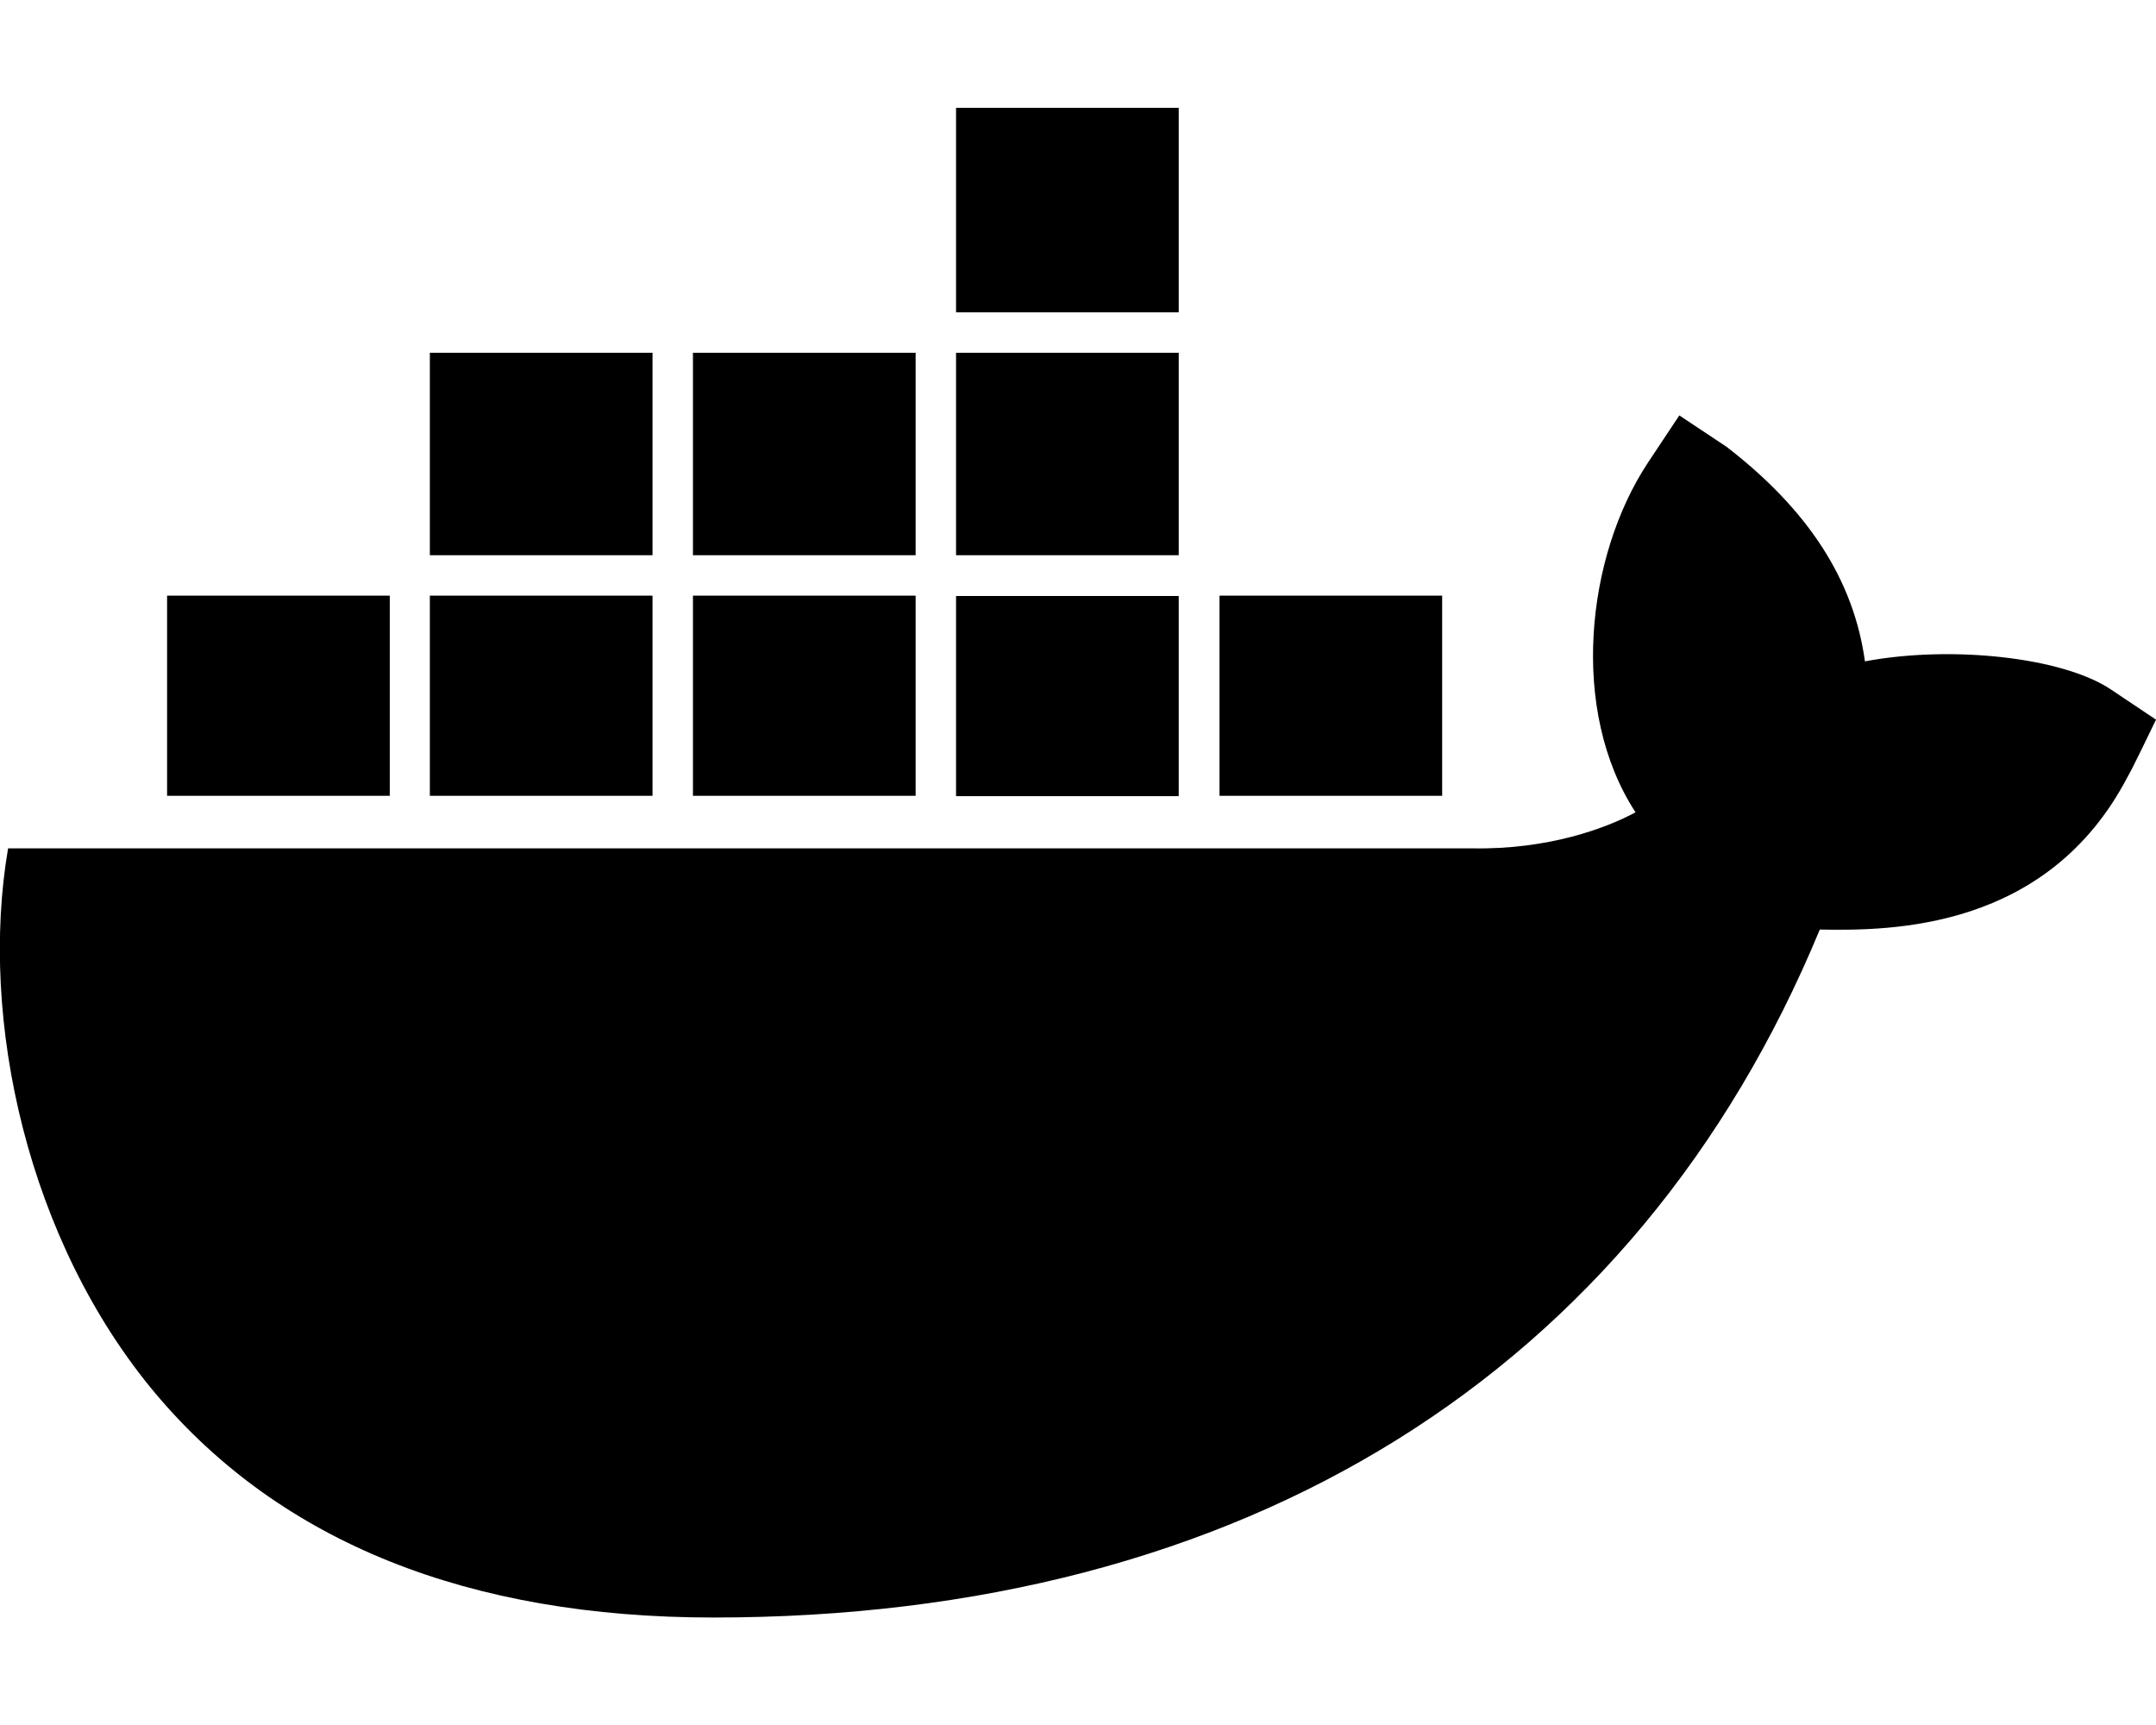
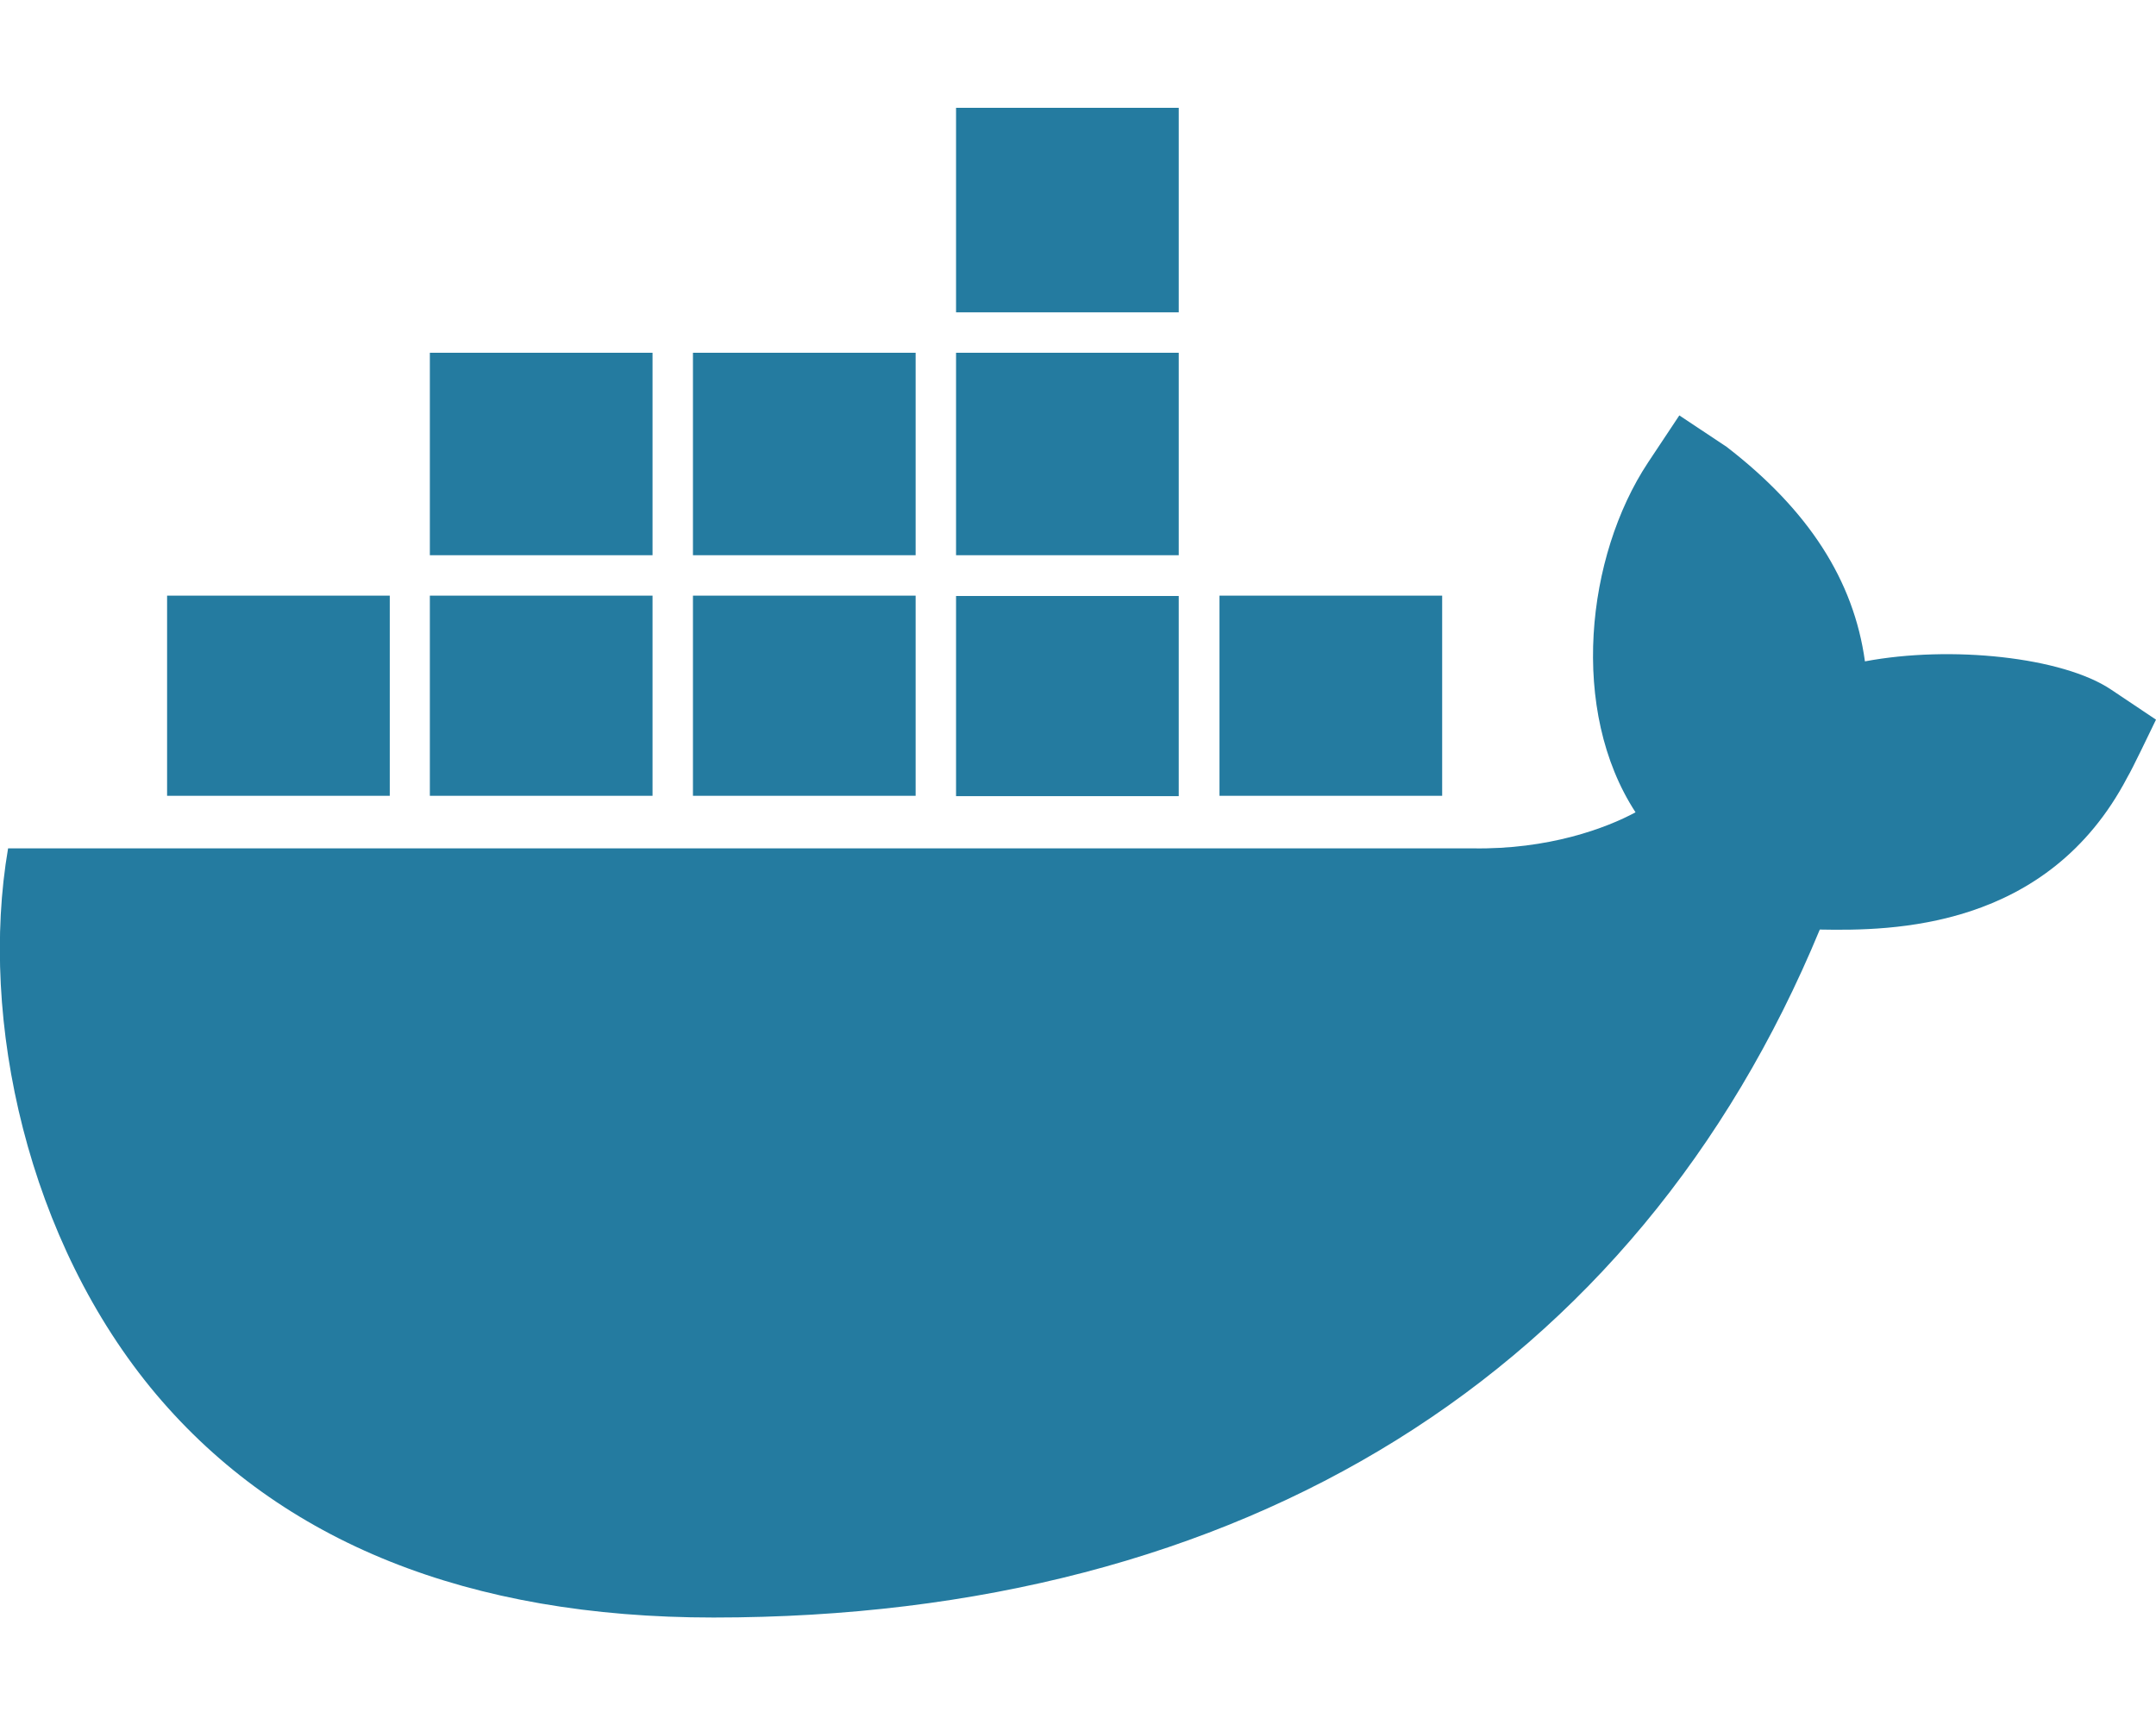
<svg xmlns="http://www.w3.org/2000/svg" aria-hidden="true" focusable="false" data-prefix="fab" data-icon="docker" class="svg-inline--fa fa-docker fa-w-20" role="img" viewBox="0 0 640 512">
-   <path fill="currentColor" d="M349.9 236.3h-66.1v-59.4h66.1v59.4zm0-204.3h-66.1v60.7h66.1V32zm78.2 144.8H362v59.4h66.1v-59.4zm-156.3-72.1h-66.1v60.1h66.1v-60.1zm78.1 0h-66.1v60.1h66.1v-60.1zm276.8 100c-14.4-9.7-47.6-13.2-73.1-8.4-3.3-24-16.7-44.9-41.1-63.7l-14-9.3-9.3 14c-18.4 27.8-23.4 73.6-3.7 103.8-8.7 4.7-25.8 11.1-48.4 10.7H2.4c-8.7 50.8 5.8 116.8 44 162.1 37.1 43.9 92.7 66.2 165.4 66.2 157.4 0 273.9-72.5 328.4-204.2 21.4.4 67.6.1 91.3-45.2 1.5-2.5 6.6-13.2 8.5-17.1l-13.3-8.9zm-511.1-27.9h-66v59.4h66.1v-59.4zm78.1 0h-66.1v59.4h66.1v-59.4zm78.1 0h-66.1v59.4h66.1v-59.4zm-78.1-72.1h-66.1v60.1h66.1v-60.1z" />
+   <path fill="#247ba0" d="M349.9 236.3h-66.1v-59.4h66.1v59.4zm0-204.3h-66.1v60.7h66.1V32zm78.2 144.8H362v59.4h66.1v-59.4zm-156.3-72.1h-66.1v60.1h66.1v-60.1zm78.1 0h-66.1v60.1h66.1v-60.1zm276.8 100c-14.4-9.7-47.6-13.2-73.1-8.4-3.3-24-16.7-44.9-41.1-63.7l-14-9.3-9.3 14c-18.4 27.8-23.4 73.6-3.7 103.8-8.7 4.7-25.8 11.1-48.4 10.7H2.4c-8.7 50.8 5.8 116.8 44 162.1 37.1 43.9 92.7 66.2 165.4 66.2 157.4 0 273.9-72.5 328.4-204.2 21.4.4 67.6.1 91.3-45.2 1.5-2.5 6.6-13.2 8.5-17.1l-13.3-8.9zm-511.1-27.9h-66v59.4h66.1v-59.4zm78.1 0h-66.1v59.4h66.1v-59.4zm78.1 0h-66.1v59.4h66.1v-59.4zm-78.1-72.1h-66.1v60.1h66.1v-60.1z" />
</svg>
